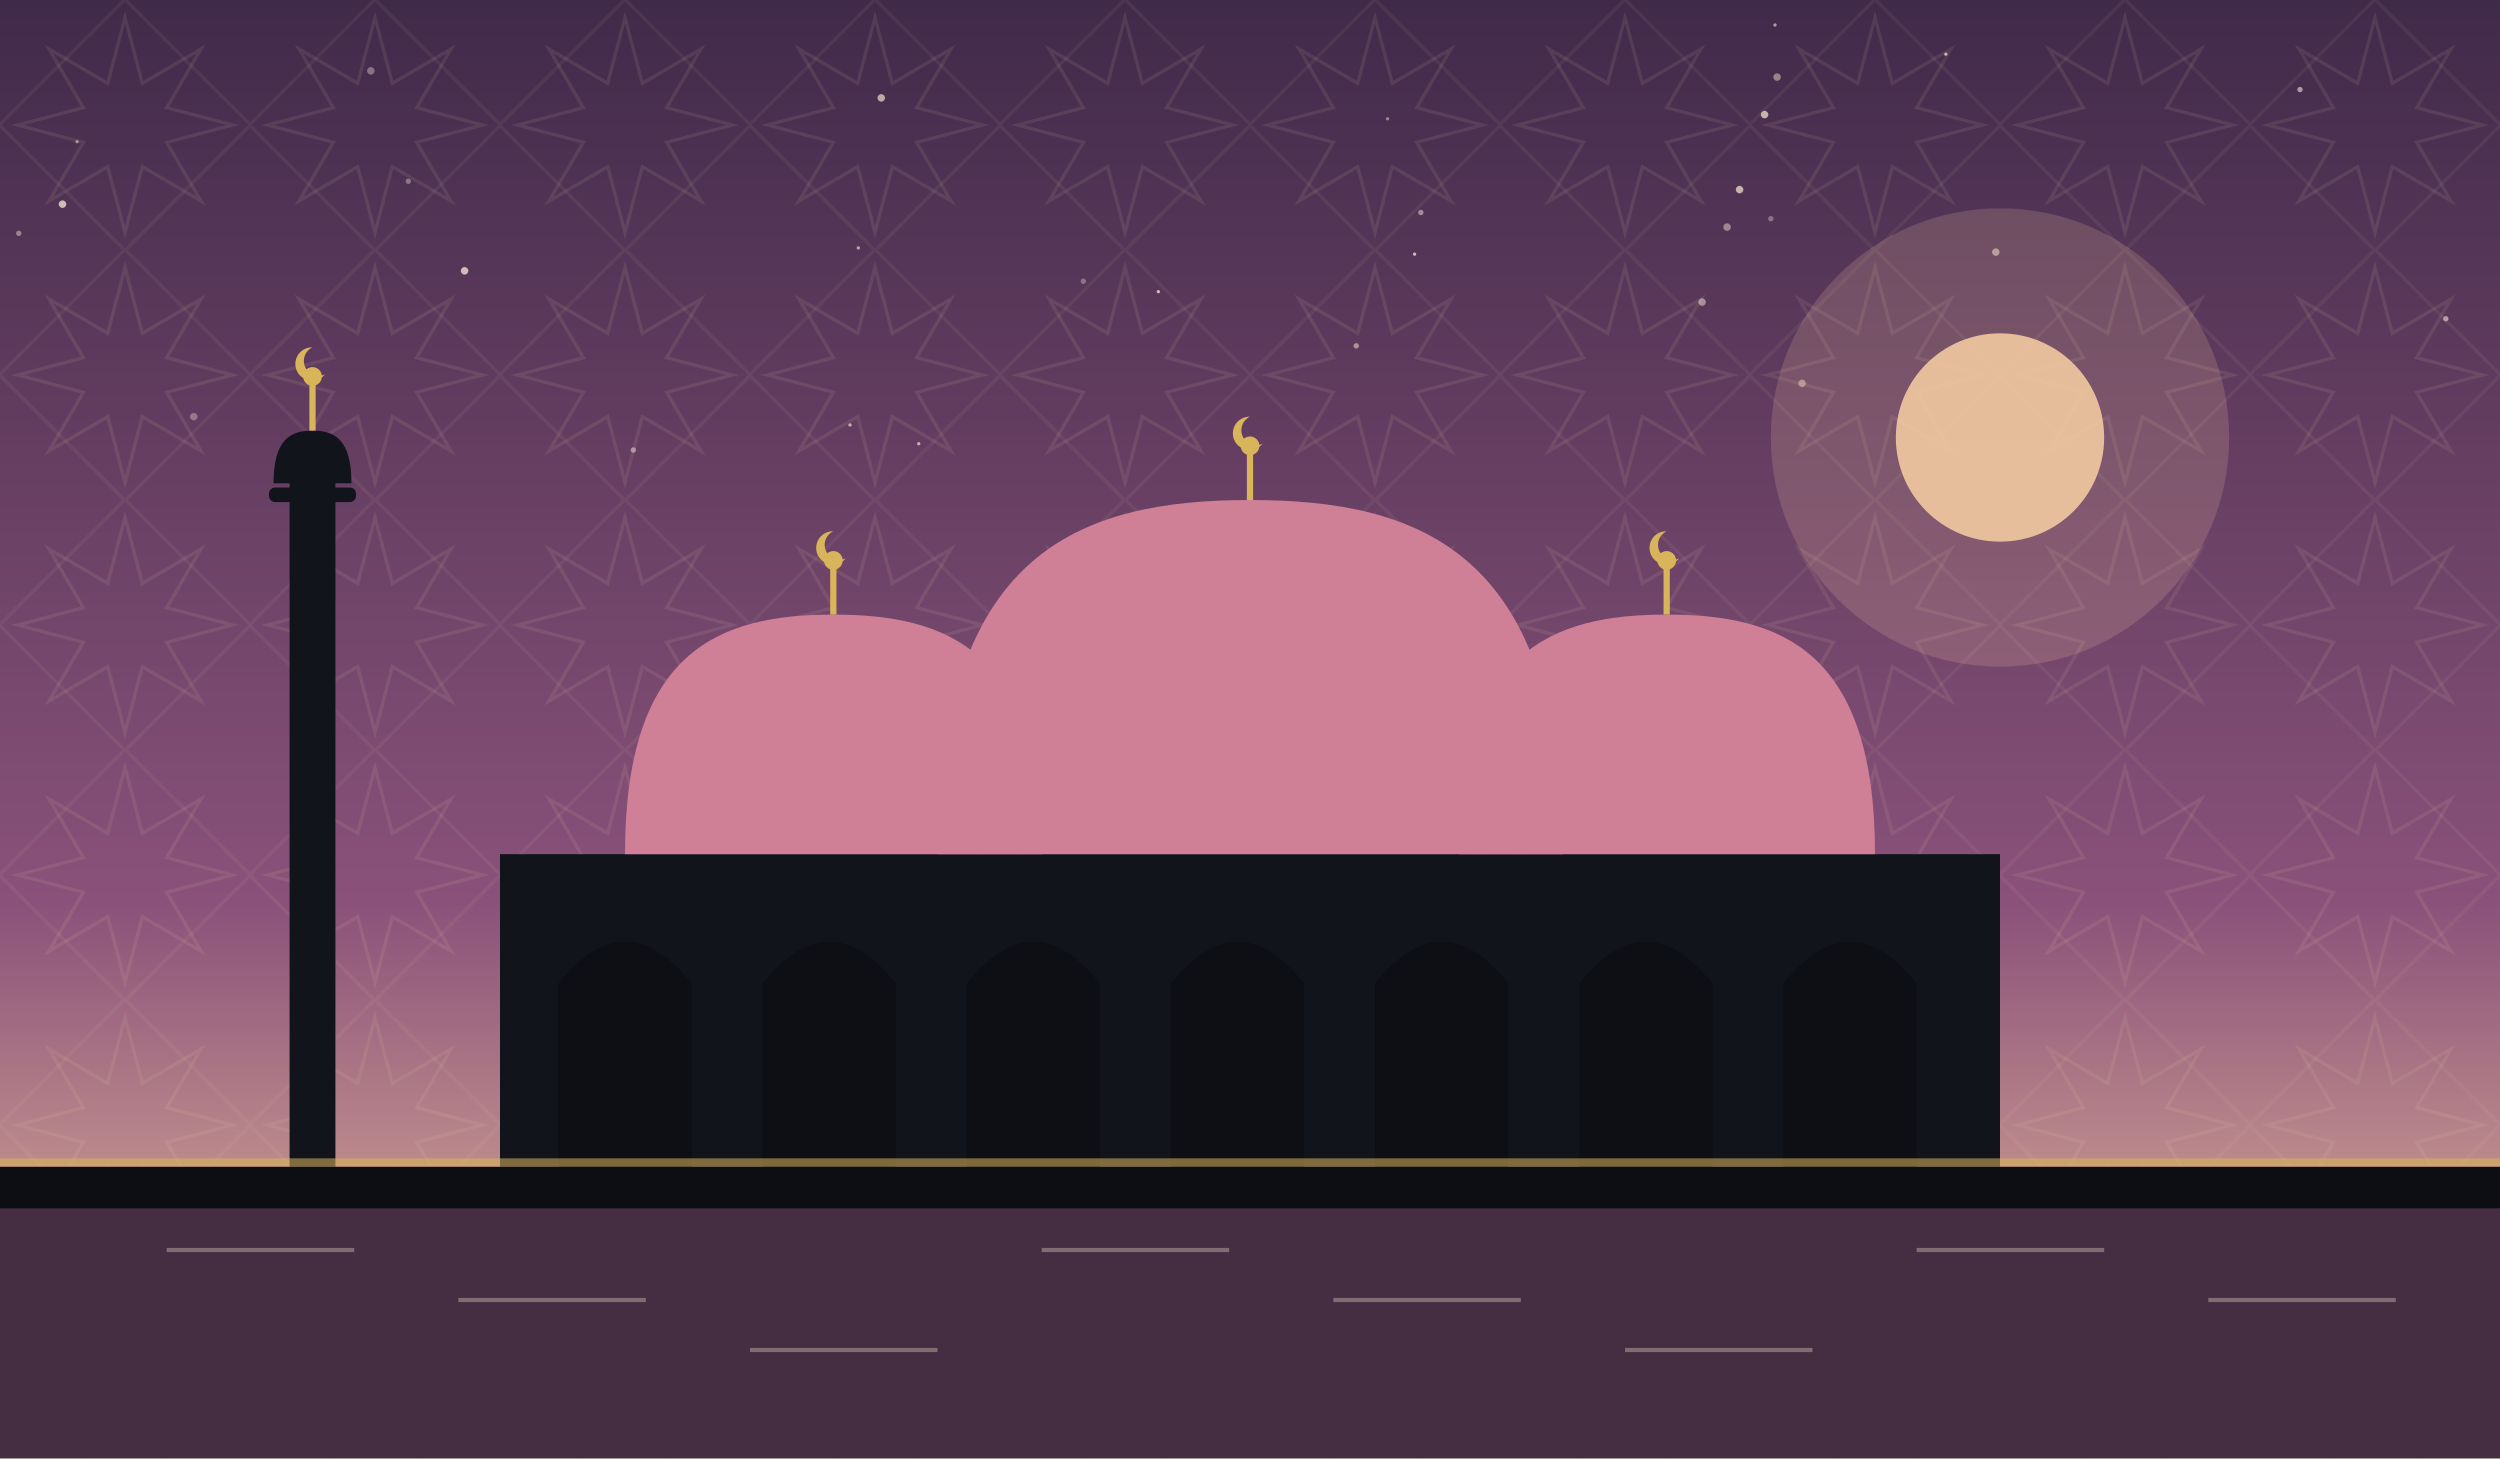
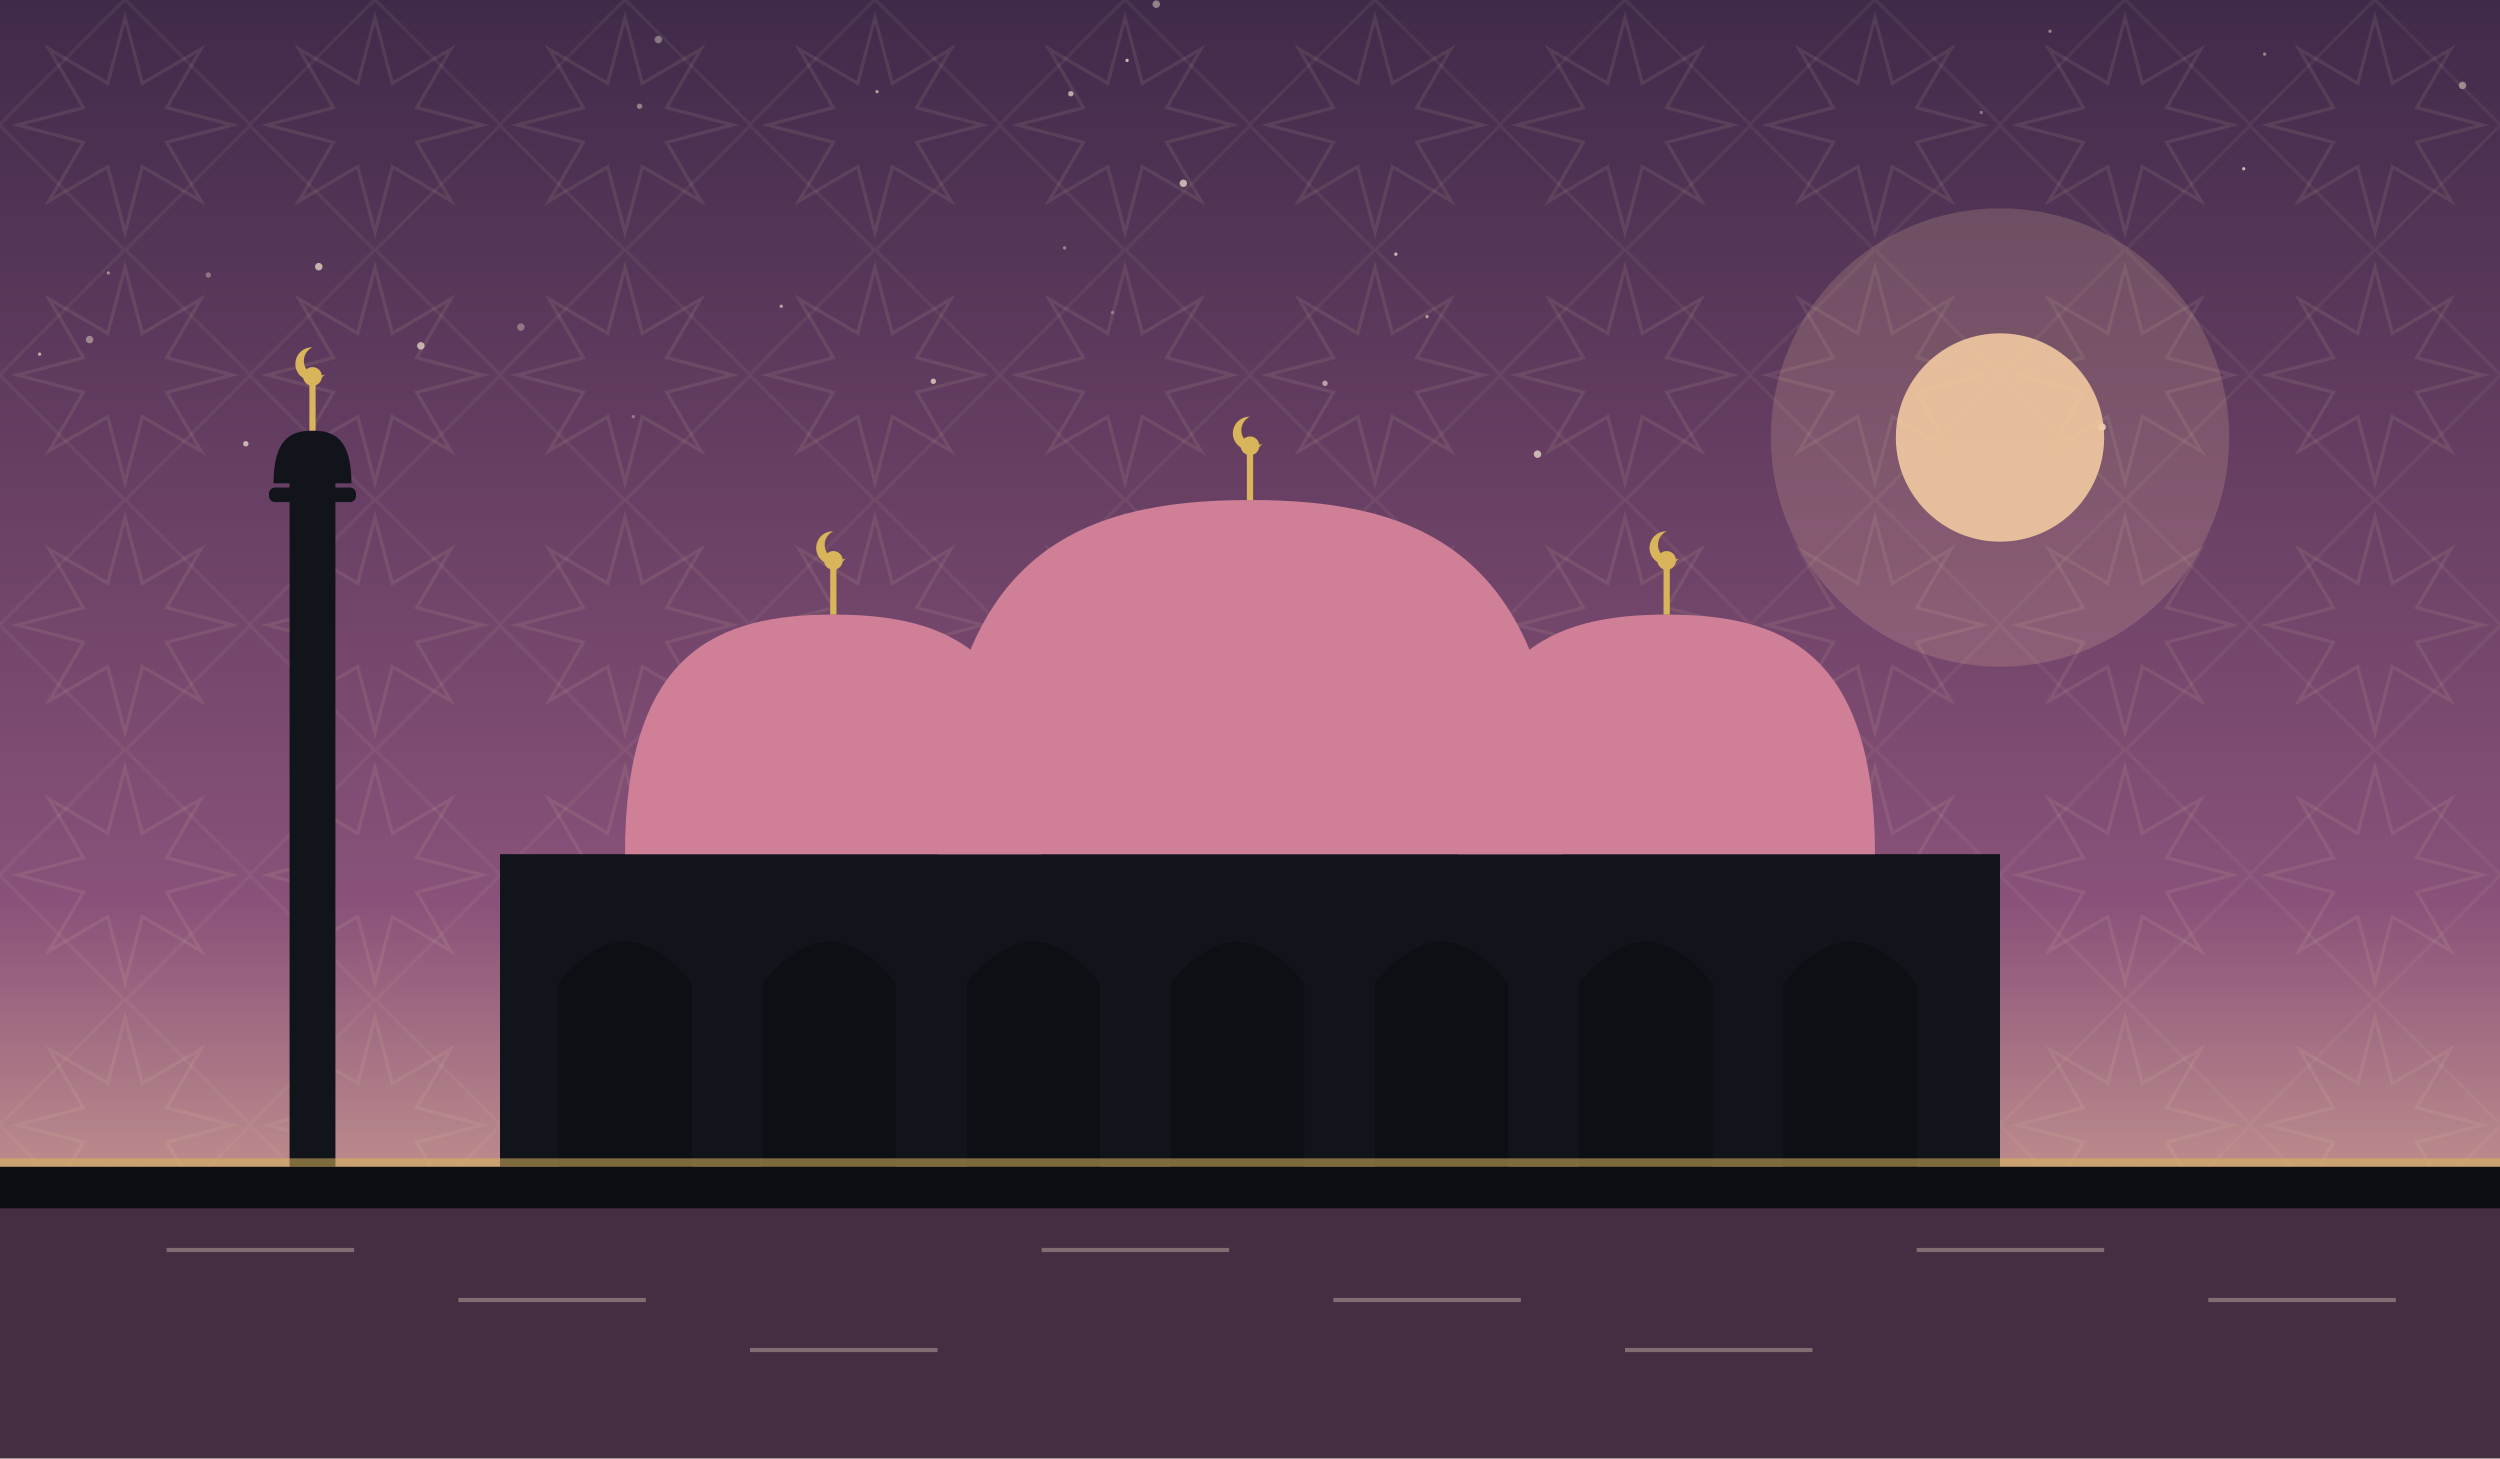
<svg xmlns="http://www.w3.org/2000/svg" viewBox="0 0 1200 700" role="img">
  <defs>
    <linearGradient id="sky" x1="0" y1="0" x2="0" y2="1">
      <stop offset="0" stop-color="#402a4a" />
      <stop offset="0.62" stop-color="#8a527a" />
      <stop offset="1" stop-color="#f2c9a0" />
    </linearGradient>
    <pattern id="g1" width="120" height="120" patternUnits="userSpaceOnUse">
      <polygon points="111.6,60.0 80.0,68.3 96.5,96.5 68.3,80.0 60.0,111.6 51.7,80.0 23.5,96.5 40.0,68.3 8.4,60.0 40.0,51.7 23.5,23.5 51.7,40.0 60.0,8.4 68.3,40.0 96.5,23.5 80.0,51.7" fill="none" stroke="#e8d9a8" stroke-width="1.6" opacity="0.1" />
      <rect x="17.4" y="17.4" width="85.2" height="85.2" fill="none" stroke="#e8d9a8" stroke-width="1.6" opacity="0.07" transform="rotate(45 60.0 60.0)" />
    </pattern>
  </defs>
  <rect width="1200" height="700" fill="url(#sky)" />
  <rect width="1200" height="700" fill="url(#g1)" />
-   <circle cx="852" cy="12" r="0.8" fill="#f7ecd2" opacity="0.59" />
-   <circle cx="1174" cy="153" r="1.3" fill="#f7ecd2" opacity="0.57" />
-   <circle cx="817" cy="145" r="1.8" fill="#f7ecd2" opacity="0.50" />
-   <circle cx="93" cy="200" r="1.8" fill="#f7ecd2" opacity="0.35" />
-   <circle cx="178" cy="34" r="1.8" fill="#f7ecd2" opacity="0.37" />
-   <circle cx="520" cy="135" r="1.3" fill="#f7ecd2" opacity="0.35" />
-   <circle cx="423" cy="47" r="1.8" fill="#f7ecd2" opacity="0.66" />
-   <circle cx="679" cy="122" r="0.8" fill="#f7ecd2" opacity="0.73" />
-   <circle cx="304" cy="216" r="1.3" fill="#f7ecd2" opacity="0.49" />
-   <circle cx="666" cy="57" r="0.8" fill="#f7ecd2" opacity="0.47" />
-   <circle cx="829" cy="109" r="1.8" fill="#f7ecd2" opacity="0.46" />
-   <circle cx="865" cy="184" r="1.8" fill="#f7ecd2" opacity="0.45" />
-   <circle cx="30" cy="98" r="1.8" fill="#f7ecd2" opacity="0.75" />
-   <circle cx="412" cy="119" r="0.8" fill="#f7ecd2" opacity="0.63" />
-   <circle cx="835" cy="91" r="1.8" fill="#f7ecd2" opacity="0.70" />
-   <circle cx="651" cy="166" r="1.3" fill="#f7ecd2" opacity="0.51" />
-   <circle cx="556" cy="140" r="0.8" fill="#f7ecd2" opacity="0.75" />
-   <circle cx="958" cy="121" r="1.8" fill="#f7ecd2" opacity="0.53" />
-   <circle cx="441" cy="213" r="0.8" fill="#f7ecd2" opacity="0.68" />
-   <circle cx="37" cy="68" r="0.8" fill="#f7ecd2" opacity="0.51" />
-   <circle cx="682" cy="102" r="1.3" fill="#f7ecd2" opacity="0.49" />
-   <circle cx="1104" cy="43" r="1.3" fill="#f7ecd2" opacity="0.57" />
-   <circle cx="847" cy="55" r="1.8" fill="#f7ecd2" opacity="0.70" />
-   <circle cx="223" cy="130" r="1.8" fill="#f7ecd2" opacity="0.75" />
-   <circle cx="408" cy="204" r="0.8" fill="#f7ecd2" opacity="0.67" />
-   <circle cx="850" cy="105" r="1.3" fill="#f7ecd2" opacity="0.35" />
-   <circle cx="853" cy="37" r="1.8" fill="#f7ecd2" opacity="0.46" />
-   <circle cx="9" cy="112" r="1.3" fill="#f7ecd2" opacity="0.43" />
-   <circle cx="934" cy="26" r="0.8" fill="#f7ecd2" opacity="0.69" />
-   <circle cx="196" cy="87" r="1.3" fill="#f7ecd2" opacity="0.37" />
+   <circle cx="738" cy="218" r="1.8" fill="#f7ecd2" opacity="0.69" />
+   <circle cx="52" cy="131" r="0.8" fill="#f7ecd2" opacity="0.47" />
+   <circle cx="511" cy="119" r="0.8" fill="#f7ecd2" opacity="0.44" />
+   <circle cx="555" cy="2" r="1.8" fill="#f7ecd2" opacity="0.45" />
+   <circle cx="304" cy="200" r="0.8" fill="#f7ecd2" opacity="0.35" />
+   <circle cx="118" cy="213" r="1.3" fill="#f7ecd2" opacity="0.69" />
+   <circle cx="1077" cy="81" r="0.8" fill="#f7ecd2" opacity="0.72" />
+   <circle cx="421" cy="44" r="0.8" fill="#f7ecd2" opacity="0.59" />
+   <circle cx="670" cy="122" r="0.8" fill="#f7ecd2" opacity="0.75" />
+   <circle cx="984" cy="15" r="0.8" fill="#f7ecd2" opacity="0.45" />
+   <circle cx="43" cy="163" r="1.8" fill="#f7ecd2" opacity="0.44" />
+   <circle cx="1087" cy="26" r="0.8" fill="#f7ecd2" opacity="0.47" />
+   <circle cx="636" cy="184" r="1.3" fill="#f7ecd2" opacity="0.59" />
+   <circle cx="250" cy="157" r="1.8" fill="#f7ecd2" opacity="0.35" />
+   <circle cx="1009" cy="205" r="1.8" fill="#f7ecd2" opacity="0.80" />
+   <circle cx="153" cy="128" r="1.8" fill="#f7ecd2" opacity="0.69" />
+   <circle cx="202" cy="166" r="1.8" fill="#f7ecd2" opacity="0.67" />
+   <circle cx="316" cy="19" r="1.8" fill="#f7ecd2" opacity="0.39" />
+   <circle cx="375" cy="147" r="0.8" fill="#f7ecd2" opacity="0.60" />
+   <circle cx="19" cy="170" r="0.8" fill="#f7ecd2" opacity="0.65" />
+   <circle cx="568" cy="88" r="1.8" fill="#f7ecd2" opacity="0.69" />
+   <circle cx="1182" cy="41" r="1.8" fill="#f7ecd2" opacity="0.47" />
+   <circle cx="541" cy="29" r="0.8" fill="#f7ecd2" opacity="0.74" />
+   <circle cx="685" cy="152" r="0.8" fill="#f7ecd2" opacity="0.55" />
+   <circle cx="534" cy="150" r="0.8" fill="#f7ecd2" opacity="0.35" />
+   <circle cx="448" cy="183" r="1.3" fill="#f7ecd2" opacity="0.69" />
+   <circle cx="307" cy="51" r="1.3" fill="#f7ecd2" opacity="0.42" />
+   <circle cx="951" cy="54" r="0.8" fill="#f7ecd2" opacity="0.39" />
+   <circle cx="100" cy="132" r="1.3" fill="#f7ecd2" opacity="0.35" />
+   <circle cx="514" cy="45" r="1.3" fill="#f7ecd2" opacity="0.65" />
  <circle cx="960" cy="210" r="110" fill="#f2c9a0" opacity="0.18" />
  <circle cx="960" cy="210" r="50" fill="#f2c9a0" opacity="0.9" />
  <rect x="240" y="410" width="720" height="150" fill="#12141c" />
  <path d="M 268 560 L 268 472 Q 300 432 332 472 L 332 560 Z" fill="#0c0e14" opacity="0.9" />
  <path d="M 366 560 L 366 472 Q 398 432 430 472 L 430 560 Z" fill="#0c0e14" opacity="0.9" />
  <path d="M 464 560 L 464 472 Q 496 432 528 472 L 528 560 Z" fill="#0c0e14" opacity="0.9" />
  <path d="M 562 560 L 562 472 Q 594 432 626 472 L 626 560 Z" fill="#0c0e14" opacity="0.9" />
  <path d="M 660 560 L 660 472 Q 692 432 724 472 L 724 560 Z" fill="#0c0e14" opacity="0.9" />
  <path d="M 758 560 L 758 472 Q 790 432 822 472 L 822 560 Z" fill="#0c0e14" opacity="0.9" />
  <path d="M 856 560 L 856 472 Q 888 432 920 472 L 920 560 Z" fill="#0c0e14" opacity="0.9" />
  <path d="M 450 410 C 450 265.5, 517.5 240, 600 240 C 682.5 240, 750 265.5, 750 410 Z" fill="#cf7f96" />
  <line x1="600" y1="240" x2="600" y2="218" stroke="#d8b45a" stroke-width="3" />
  <circle cx="600" cy="214" r="4.5" fill="#d8b45a" />
  <path d="M 600 200 a 8 8 0 1 0 6 13 a 6.4 6.4 0 1 1 -6 -13 Z" fill="#d8b45a" />
  <path d="M 300 410 C 300 312.25, 345.0 295, 400 295 C 455.0 295, 500 312.25, 500 410 Z" fill="#cf7f96" />
  <line x1="400" y1="295" x2="400" y2="273" stroke="#d8b45a" stroke-width="3" />
  <circle cx="400" cy="269" r="4.5" fill="#d8b45a" />
  <path d="M 400 255 a 8 8 0 1 0 6 13 a 6.4 6.4 0 1 1 -6 -13 Z" fill="#d8b45a" />
  <path d="M 700 410 C 700 312.25, 745.0 295, 800 295 C 855.0 295, 900 312.25, 900 410 Z" fill="#cf7f96" />
  <line x1="800" y1="295" x2="800" y2="273" stroke="#d8b45a" stroke-width="3" />
  <circle cx="800" cy="269" r="4.5" fill="#d8b45a" />
  <path d="M 800 255 a 8 8 0 1 0 6 13 a 6.4 6.4 0 1 1 -6 -13 Z" fill="#d8b45a" />
  <rect x="139.0" y="230" width="22" height="330" fill="#12141c" />
  <rect x="129.1" y="234" width="41.8" height="7" rx="3" fill="#12141c" />
  <path d="M 131.3 232 C 131.3 210.495, 139.715 206.7, 150 206.7 C 160.285 206.7, 168.7 210.495, 168.7 232 Z" fill="#12141c" />
  <line x1="150" y1="206.7" x2="150" y2="184.7" stroke="#d8b45a" stroke-width="3" />
  <circle cx="150" cy="180.7" r="4.5" fill="#d8b45a" />
  <path d="M 150 166.7 a 8 8 0 1 0 6 13 a 6.4 6.4 0 1 1 -6 -13 Z" fill="#d8b45a" />
  <rect x="0" y="560" width="1200" height="140" fill="#0c0e14" />
  <rect x="0" y="580" width="1200" height="120" fill="#8a527a" opacity="0.45" />
  <g opacity="0.35">
    <line x1="80" y1="600" x2="170" y2="600" stroke="#f2e6c8" stroke-width="2" />
    <line x1="220" y1="624" x2="310" y2="624" stroke="#f2e6c8" stroke-width="2" />
    <line x1="360" y1="648" x2="450" y2="648" stroke="#f2e6c8" stroke-width="2" />
    <line x1="500" y1="600" x2="590" y2="600" stroke="#f2e6c8" stroke-width="2" />
    <line x1="640" y1="624" x2="730" y2="624" stroke="#f2e6c8" stroke-width="2" />
    <line x1="780" y1="648" x2="870" y2="648" stroke="#f2e6c8" stroke-width="2" />
    <line x1="920" y1="600" x2="1010" y2="600" stroke="#f2e6c8" stroke-width="2" />
    <line x1="1060" y1="624" x2="1150" y2="624" stroke="#f2e6c8" stroke-width="2" />
  </g>
  <rect x="0" y="556" width="1200" height="4" fill="#d8b45a" opacity="0.55" />
</svg>
